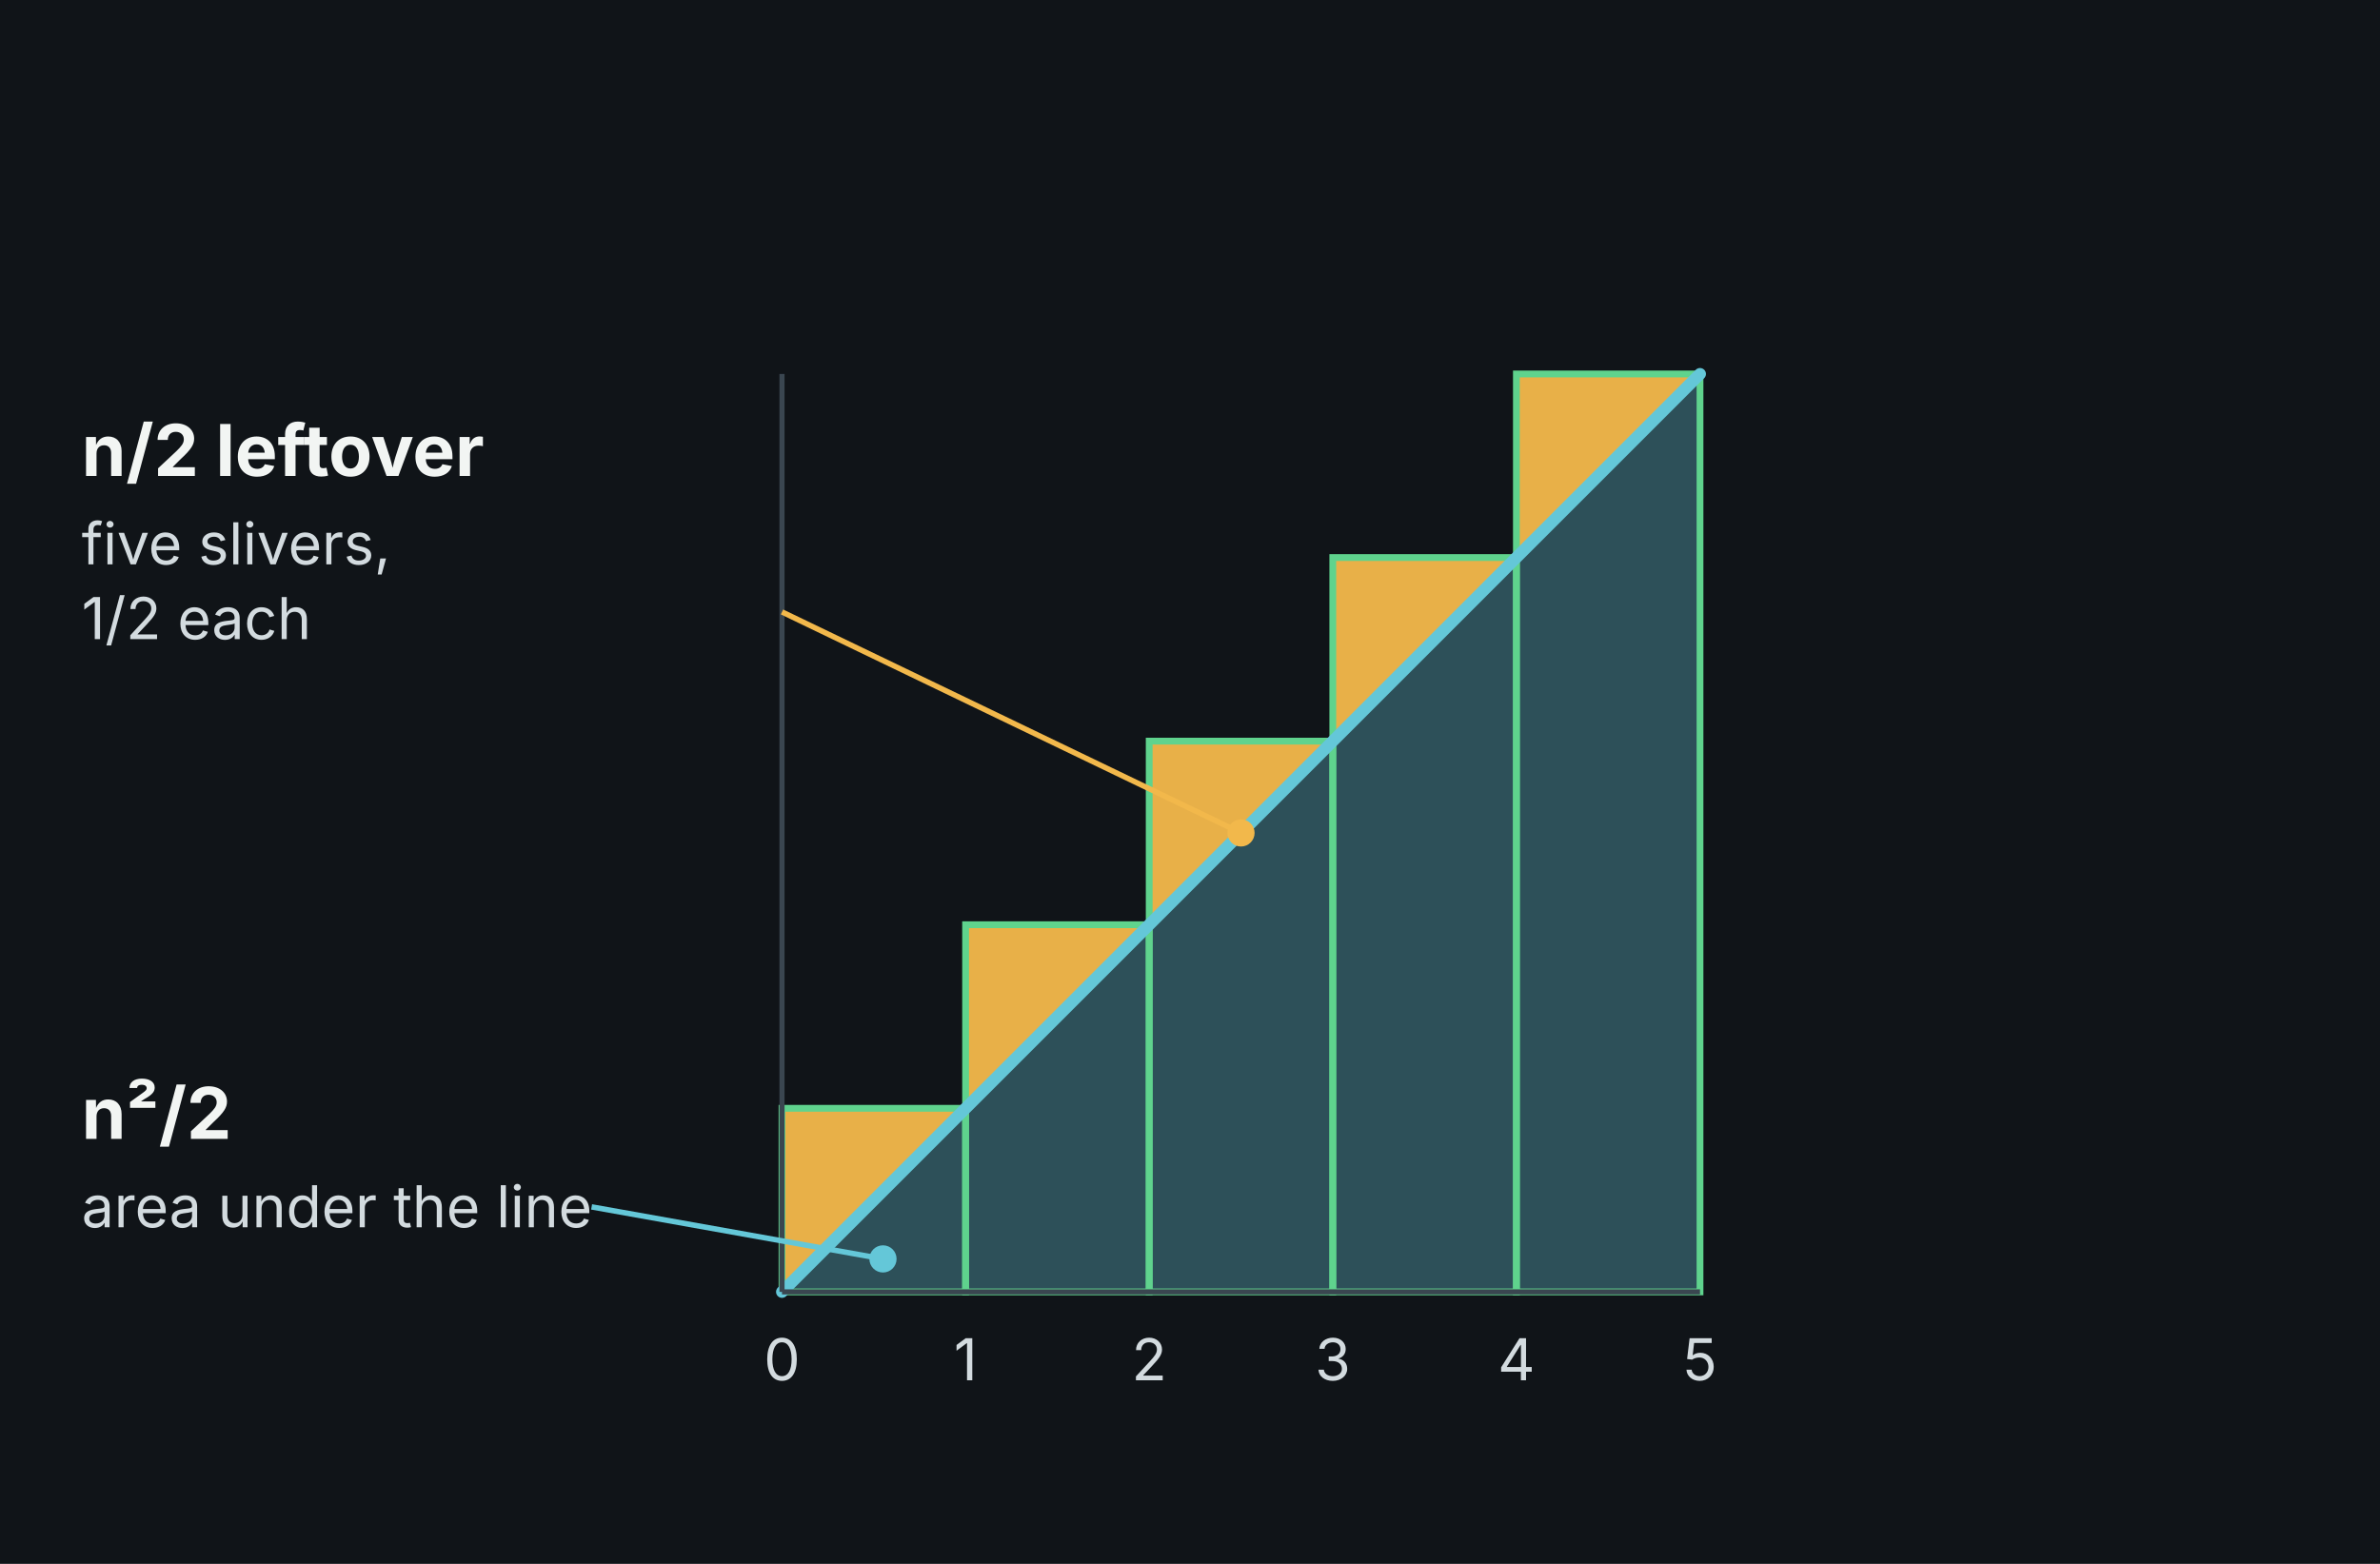
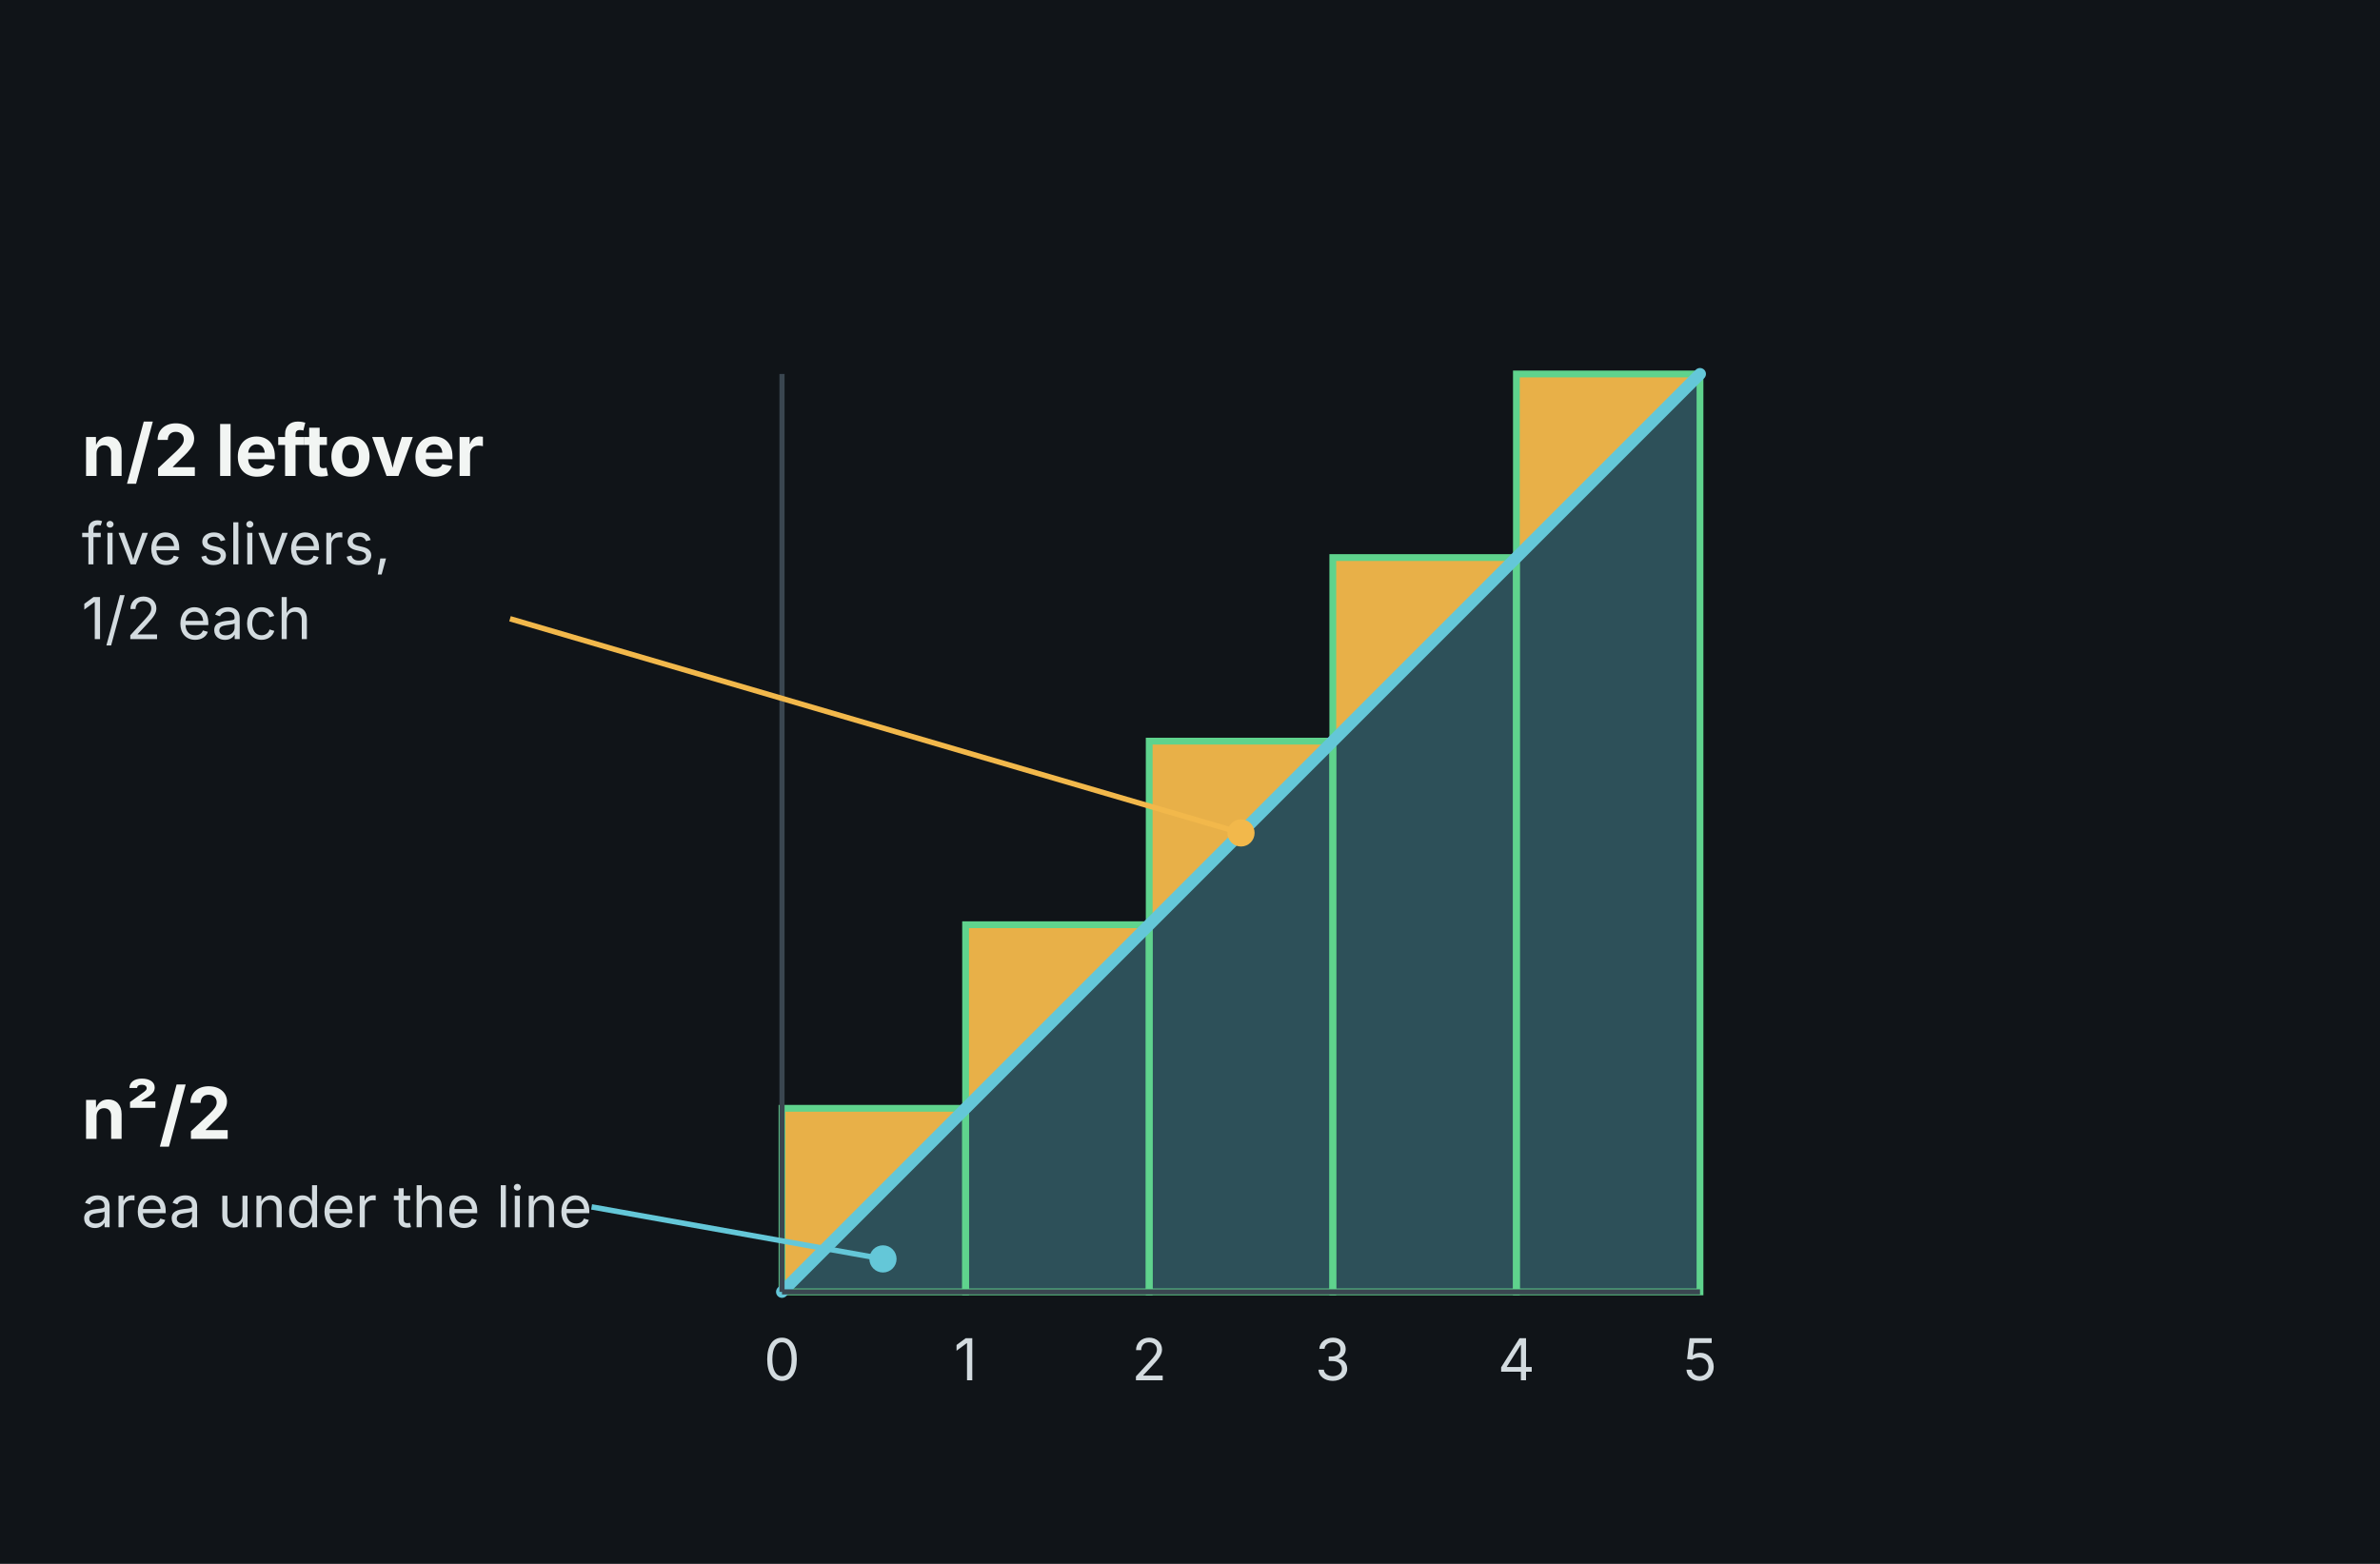
<svg xmlns="http://www.w3.org/2000/svg" viewBox="0 0 700 460" role="img" aria-labelledby="title desc">
  <style>
    text { font-family: -apple-system, BlinkMacSystemFont, "Segoe UI", sans-serif; fill: #f2f5f3; }
    .muted { fill: #d3dbdf; }
    .label { font-size: 21px; font-weight: 700; }
    .small { font-size: 17px; }
    .bar { fill: none; stroke: #5fd38d; stroke-width: 2; }
    .under { fill: rgba(100, 199, 216, 0.34); }
    .sliver { fill: #f2b84b; opacity: 0.95; }
    .diag { stroke: #64c7d8; stroke-width: 3.5; stroke-linecap: round; }
    .leader-teal { stroke: #64c7d8; stroke-width: 1.6; }
    .leader-amber { stroke: #f2b84b; stroke-width: 1.6; }
    .dot-teal { fill: #64c7d8; }
    .dot-amber { fill: #f2b84b; }
  </style>
  <rect width="700" height="460" fill="#101418" />
  <path class="under" d="M 230 380 L 500 110 L 500 380 Z" />
  <path class="sliver" d="M 230.0 380.0 L 230.0 326.0 L 284.0 326.0 Z" />
  <path class="sliver" d="M 284.0 326.0 L 284.0 272.0 L 338.0 272.0 Z" />
  <path class="sliver" d="M 338.0 272.0 L 338.0 218.0 L 392.0 218.0 Z" />
  <path class="sliver" d="M 392.0 218.0 L 392.0 164.0 L 446.0 164.0 Z" />
  <path class="sliver" d="M 446.0 164.0 L 446.0 110.0 L 500.0 110.0 Z" />
  <rect x="230.0" y="326.0" width="54.0" height="54.0" class="bar" />
  <rect x="284.0" y="272.0" width="54.0" height="108.0" class="bar" />
  <rect x="338.0" y="218.0" width="54.0" height="162.0" class="bar" />
  <rect x="392.0" y="164.0" width="54.0" height="216.0" class="bar" />
  <rect x="446.0" y="110.0" width="54.0" height="270.0" class="bar" />
  <line x1="230.0" y1="380.0" x2="500.0" y2="110.0" class="diag" />
  <line x1="230.0" y1="380.0" x2="500.0" y2="380.0" stroke="#3a4650" stroke-width="1.5" />
  <line x1="230.0" y1="380.0" x2="230.0" y2="110.0" stroke="#3a4650" stroke-width="1.5" />
  <text x="230.0" y="406.0" class="small muted" text-anchor="middle">0</text>
  <text x="284.0" y="406.0" class="small muted" text-anchor="middle">1</text>
  <text x="338.0" y="406.0" class="small muted" text-anchor="middle">2</text>
  <text x="392.0" y="406.0" class="small muted" text-anchor="middle">3</text>
  <text x="446.0" y="406.0" class="small muted" text-anchor="middle">4</text>
  <text x="500.0" y="406.0" class="small muted" text-anchor="middle">5</text>
  <circle cx="365.0" cy="245.0" r="4" class="dot-amber" />
-   <line x1="230.0" y1="180.0" x2="365.0" y2="245.0" class="leader-amber" />
+   <line x1="150.0" y1="182.0" x2="365.0" y2="245.0" class="leader-amber" />
  <text x="24.0" y="140" class="label" fill="#f2b84b">n/2 leftover</text>
  <text x="24.0" y="166" class="small muted">five slivers,</text>
  <text x="24.0" y="188" class="small muted">1/2 each</text>
  <circle cx="259.7" cy="370.3" r="4" class="dot-teal" />
  <line x1="174.0" y1="355.0" x2="259.7" y2="370.3" class="leader-teal" />
  <text x="24" y="335" class="label" fill="#8ee6c1">n²/2</text>
  <text x="24" y="361" class="small muted">area under the line</text>
</svg>
